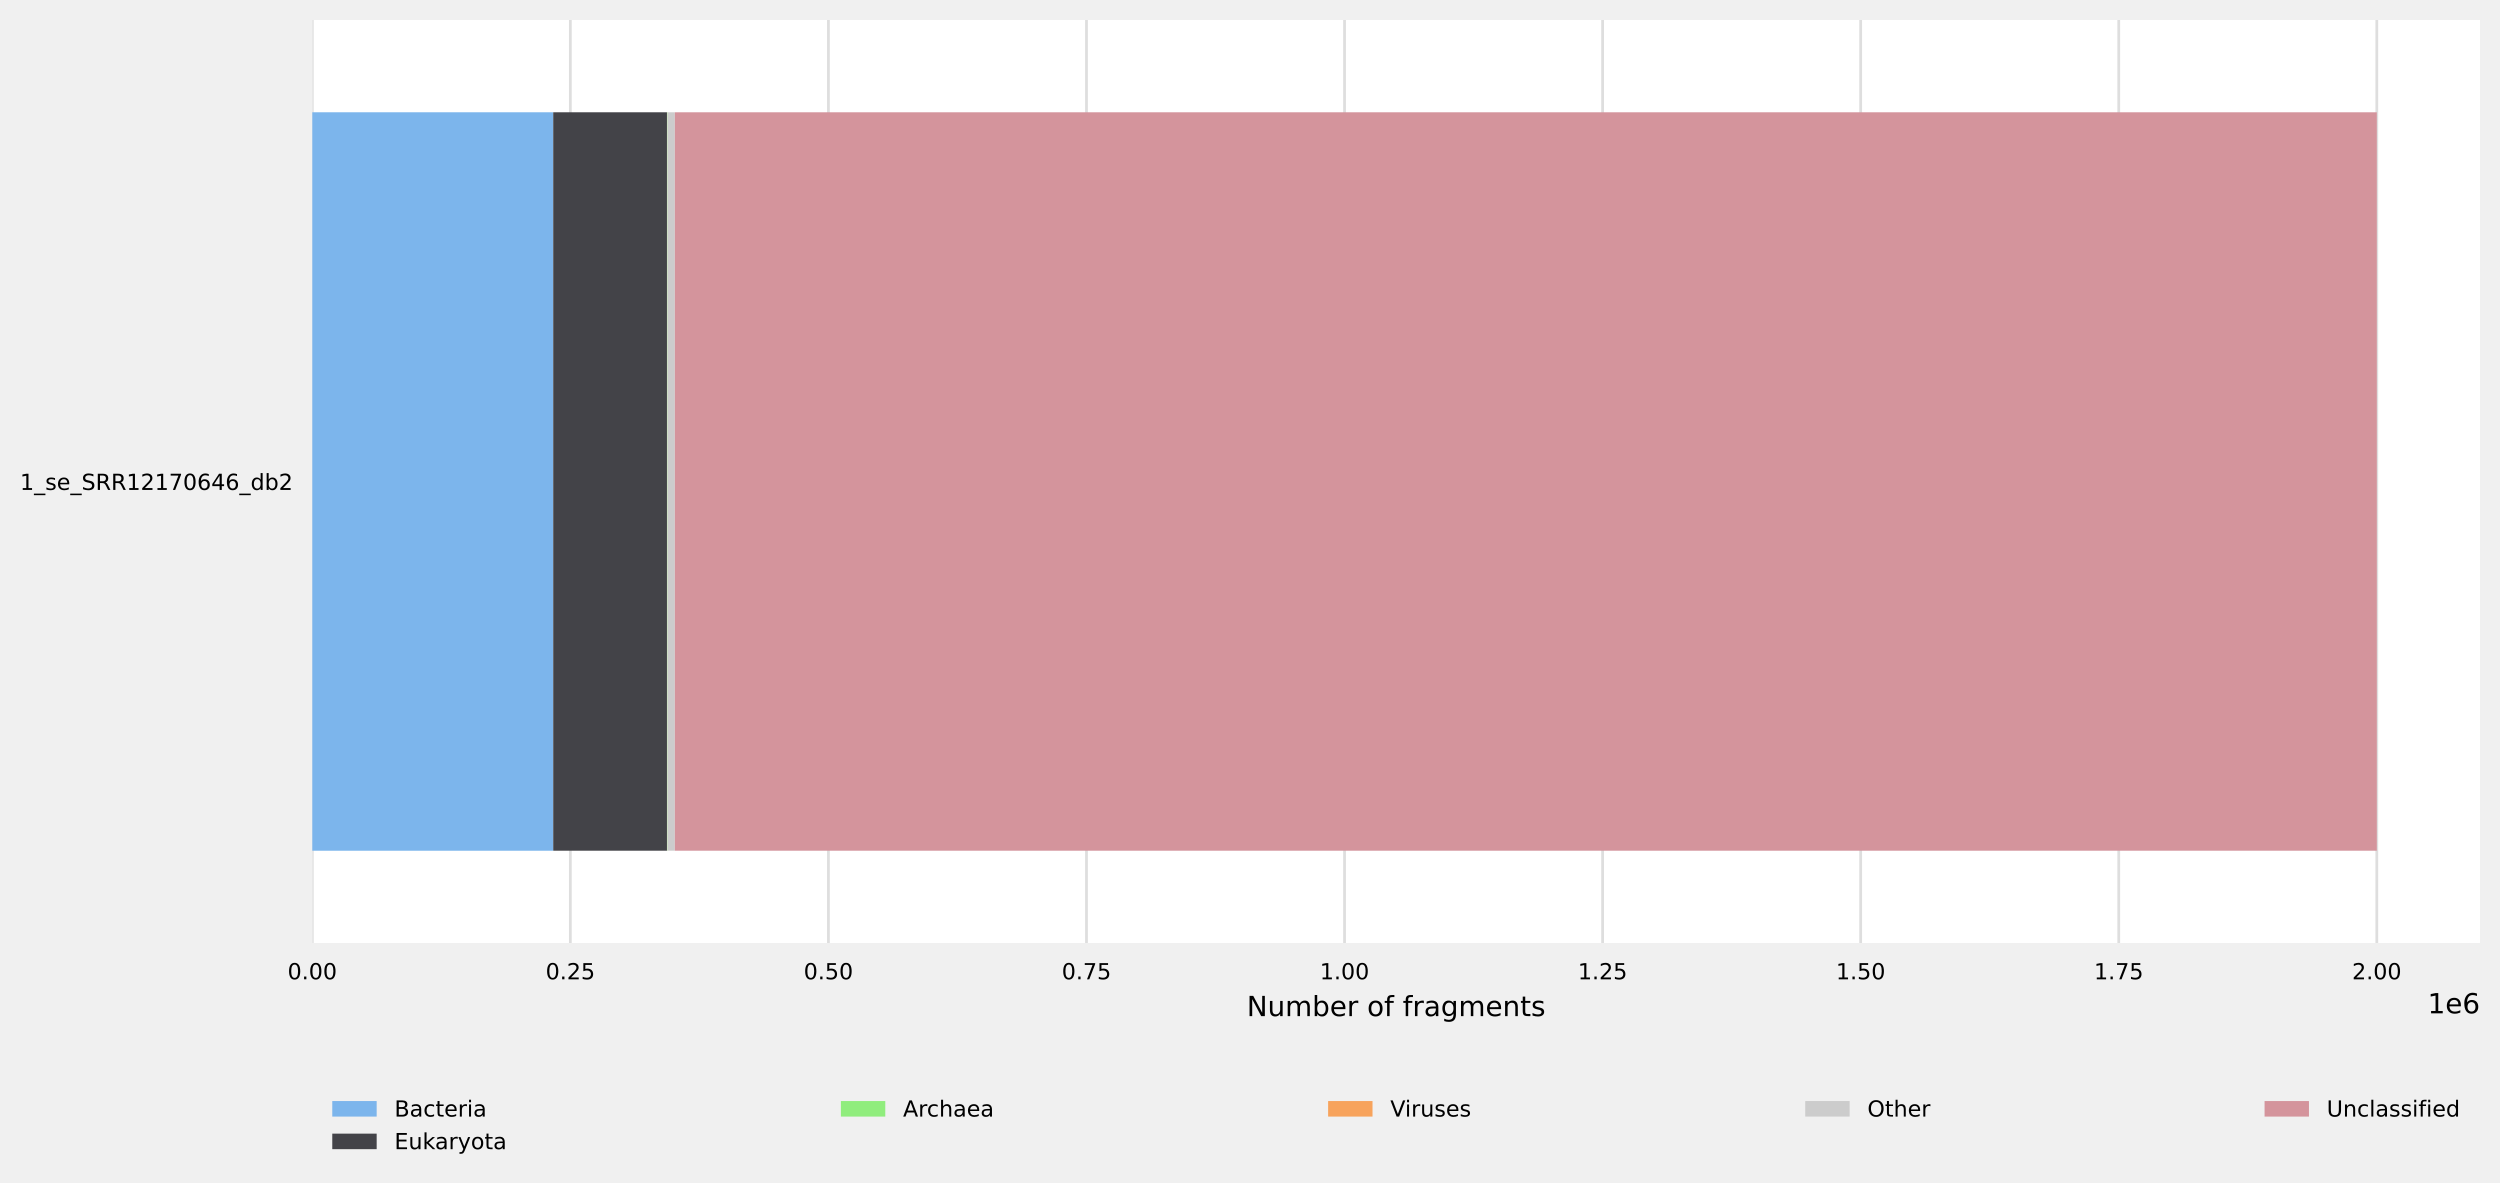
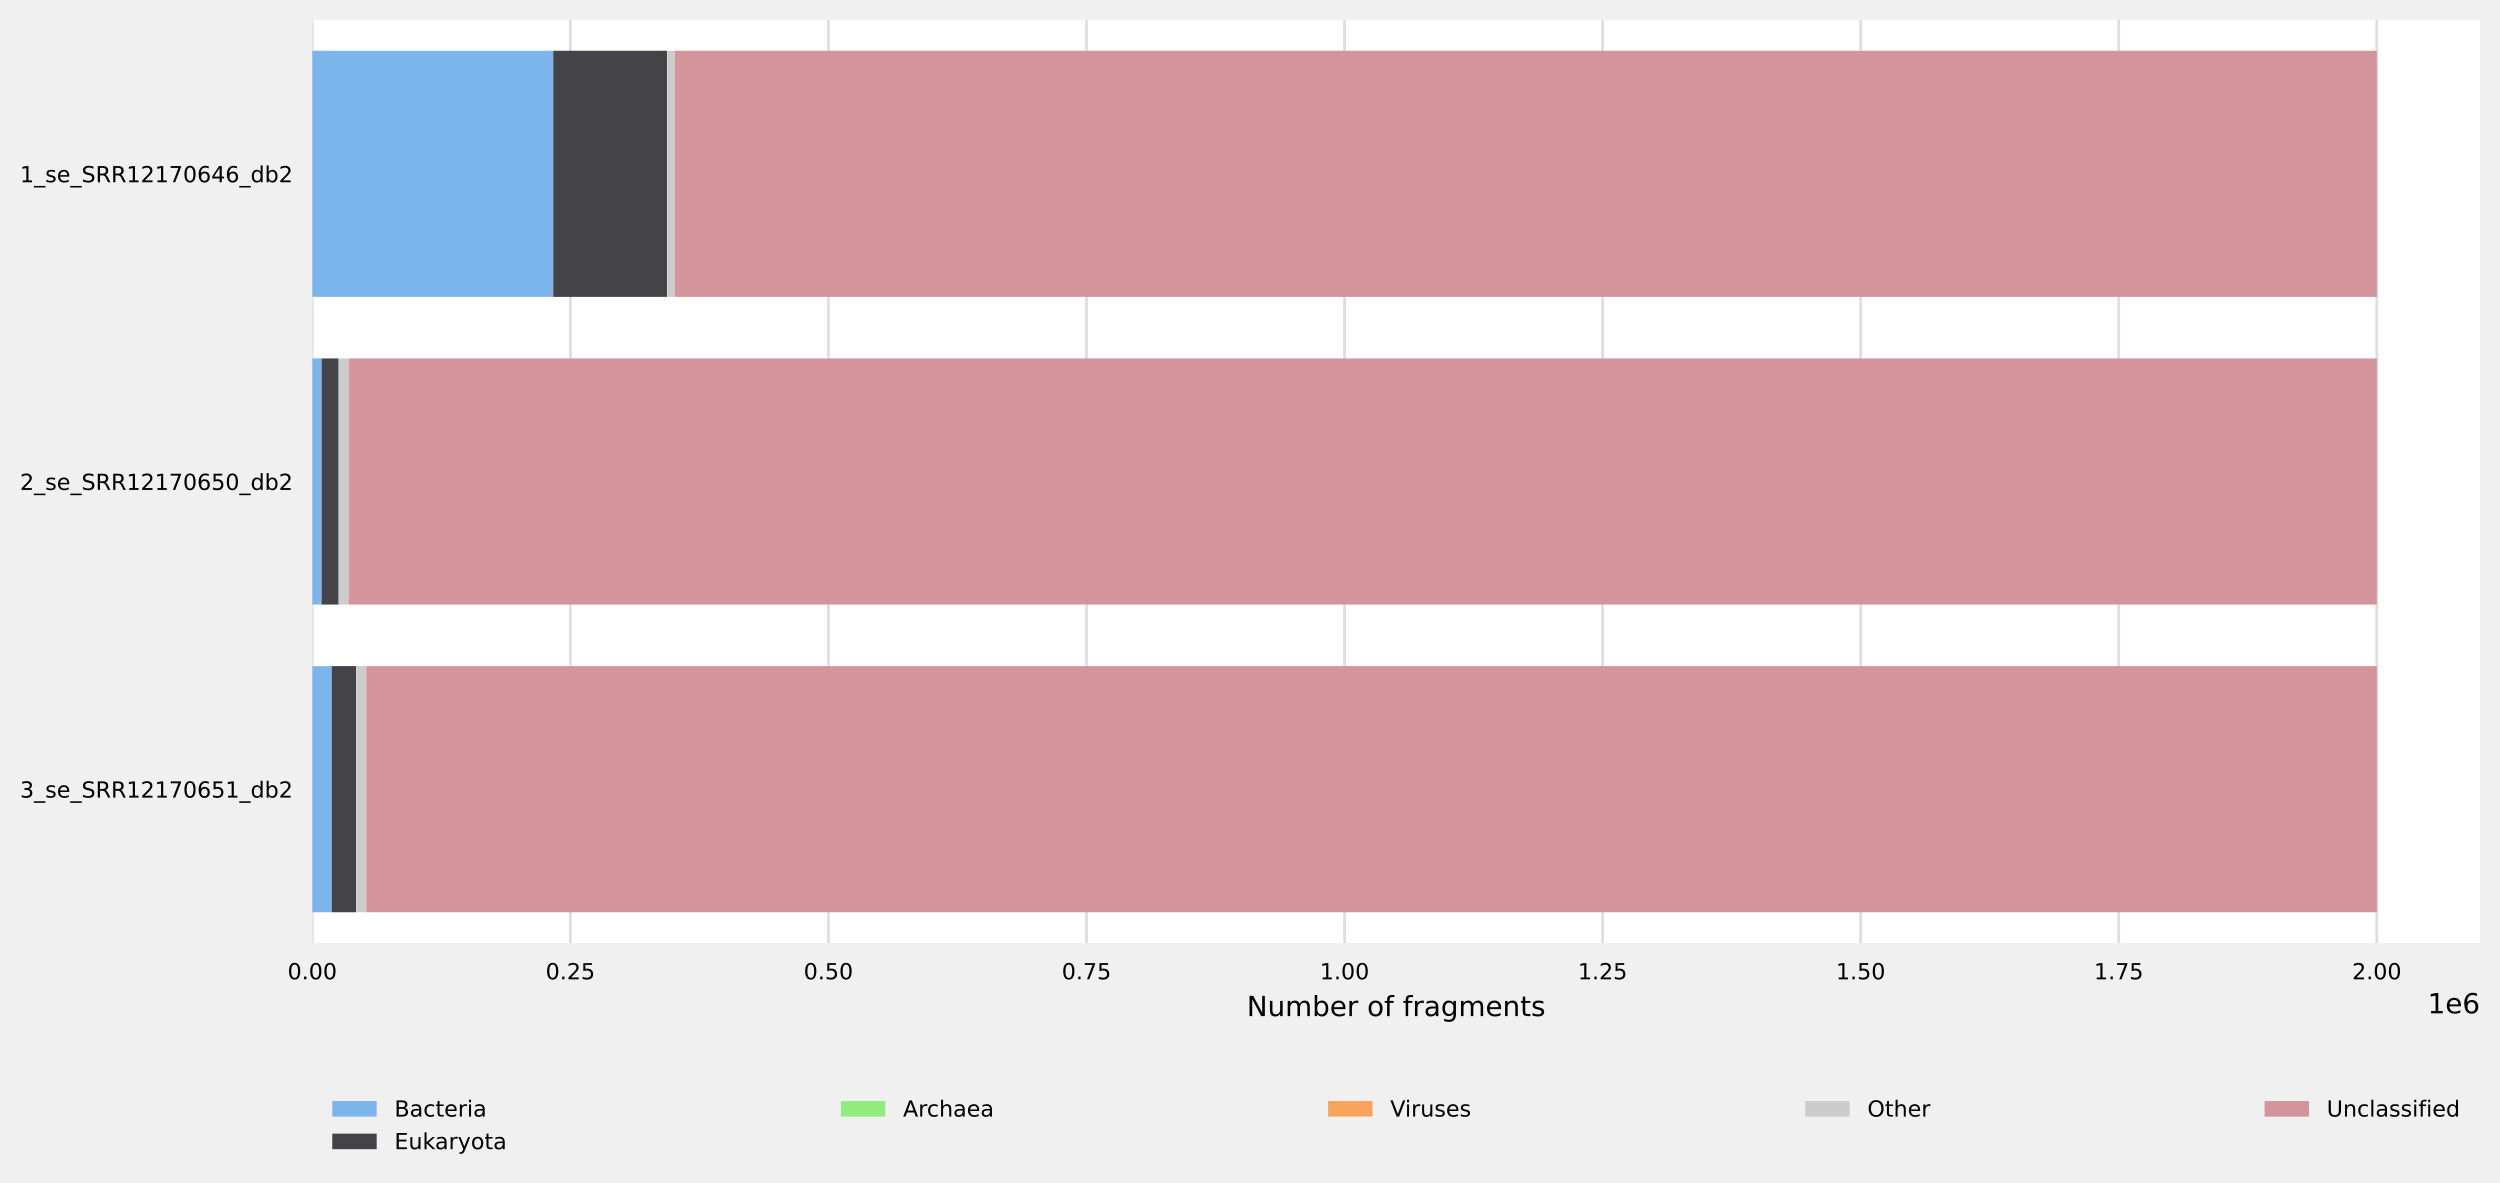
<svg xmlns="http://www.w3.org/2000/svg" xmlns:xlink="http://www.w3.org/1999/xlink" width="900.944pt" height="426.2pt" viewBox="0 0 900.944 426.2" version="1.1">
  <defs>
    <style type="text/css">*{stroke-linejoin: round; stroke-linecap: butt}</style>
  </defs>
  <g id="figure_1">
    <g id="axes_1">
      <g id="patch_1">
        <path d="M 112.544 339.84  L 893.744 339.84  L 893.744 7.2  L 112.544 7.2  z " style="fill: #ffffff" />
      </g>
      <g id="matplotlib.axis_1">
        <g id="xtick_1">
          <g id="line2d_1">
-             <path d="M 112.544 339.84  L 112.544 7.2  " clip-path="url(#p86407c28b9)" style="fill: none; stroke: #dedede; stroke-linecap: square" />
+             <path d="M 112.544 339.84  L 112.544 7.2  " clip-path="url(#pb35939be22)" style="fill: none; stroke: #dedede; stroke-linecap: square" />
          </g>
          <g id="text_1">
            <g transform="translate(103.6375 352.9187) scale(0.08 -0.08)">
              <defs>
                <path id="DejaVuSans-30" d="M 2034 4250  Q 1547 4250 1301 3770  Q 1056 3291 1056 2328  Q 1056 1369 1301 889  Q 1547 409 2034 409  Q 2525 409 2770 889  Q 3016 1369 3016 2328  Q 3016 3291 2770 3770  Q 2525 4250 2034 4250  z M 2034 4750  Q 2819 4750 3233 4129  Q 3647 3509 3647 2328  Q 3647 1150 3233 529  Q 2819 -91 2034 -91  Q 1250 -91 836 529  Q 422 1150 422 2328  Q 422 3509 836 4129  Q 1250 4750 2034 4750  z " transform="scale(0.015625)" />
                <path id="DejaVuSans-2e" d="M 684 794  L 1344 794  L 1344 0  L 684 0  L 684 794  z " transform="scale(0.015625)" />
              </defs>
              <use xlink:href="#DejaVuSans-30" />
              <use xlink:href="#DejaVuSans-2e" x="63.623" />
              <use xlink:href="#DejaVuSans-30" x="95.41" />
              <use xlink:href="#DejaVuSans-30" x="159.033" />
            </g>
          </g>
        </g>
        <g id="xtick_2">
          <g id="line2d_2">
-             <path d="M 205.544 339.84  L 205.544 7.2  " clip-path="url(#p86407c28b9)" style="fill: none; stroke: #dedede; stroke-linecap: square" />
+             <path d="M 205.544 339.84  L 205.544 7.2  " clip-path="url(#pb35939be22)" style="fill: none; stroke: #dedede; stroke-linecap: square" />
          </g>
          <g id="text_2">
            <g transform="translate(196.6375 352.9187) scale(0.08 -0.08)">
              <defs>
                <path id="DejaVuSans-32" d="M 1228 531  L 3431 531  L 3431 0  L 469 0  L 469 531  Q 828 903 1448 1529  Q 2069 2156 2228 2338  Q 2531 2678 2651 2914  Q 2772 3150 2772 3378  Q 2772 3750 2511 3984  Q 2250 4219 1831 4219  Q 1534 4219 1204 4116  Q 875 4013 500 3803  L 500 4441  Q 881 4594 1212 4672  Q 1544 4750 1819 4750  Q 2544 4750 2975 4387  Q 3406 4025 3406 3419  Q 3406 3131 3298 2873  Q 3191 2616 2906 2266  Q 2828 2175 2409 1742  Q 1991 1309 1228 531  z " transform="scale(0.015625)" />
                <path id="DejaVuSans-35" d="M 691 4666  L 3169 4666  L 3169 4134  L 1269 4134  L 1269 2991  Q 1406 3038 1543 3061  Q 1681 3084 1819 3084  Q 2600 3084 3056 2656  Q 3513 2228 3513 1497  Q 3513 744 3044 326  Q 2575 -91 1722 -91  Q 1428 -91 1123 -41  Q 819 9 494 109  L 494 744  Q 775 591 1075 516  Q 1375 441 1709 441  Q 2250 441 2565 725  Q 2881 1009 2881 1497  Q 2881 1984 2565 2268  Q 2250 2553 1709 2553  Q 1456 2553 1204 2497  Q 953 2441 691 2322  L 691 4666  z " transform="scale(0.015625)" />
              </defs>
              <use xlink:href="#DejaVuSans-30" />
              <use xlink:href="#DejaVuSans-2e" x="63.623" />
              <use xlink:href="#DejaVuSans-32" x="95.41" />
              <use xlink:href="#DejaVuSans-35" x="159.033" />
            </g>
          </g>
        </g>
        <g id="xtick_3">
          <g id="line2d_3">
-             <path d="M 298.544 339.84  L 298.544 7.2  " clip-path="url(#p86407c28b9)" style="fill: none; stroke: #dedede; stroke-linecap: square" />
+             <path d="M 298.544 339.84  L 298.544 7.2  " clip-path="url(#pb35939be22)" style="fill: none; stroke: #dedede; stroke-linecap: square" />
          </g>
          <g id="text_3">
            <g transform="translate(289.6375 352.9187) scale(0.08 -0.08)">
              <use xlink:href="#DejaVuSans-30" />
              <use xlink:href="#DejaVuSans-2e" x="63.623" />
              <use xlink:href="#DejaVuSans-35" x="95.41" />
              <use xlink:href="#DejaVuSans-30" x="159.033" />
            </g>
          </g>
        </g>
        <g id="xtick_4">
          <g id="line2d_4">
-             <path d="M 391.544 339.84  L 391.544 7.2  " clip-path="url(#p86407c28b9)" style="fill: none; stroke: #dedede; stroke-linecap: square" />
+             <path d="M 391.544 339.84  L 391.544 7.2  " clip-path="url(#pb35939be22)" style="fill: none; stroke: #dedede; stroke-linecap: square" />
          </g>
          <g id="text_4">
            <g transform="translate(382.6375 352.9187) scale(0.08 -0.08)">
              <defs>
                <path id="DejaVuSans-37" d="M 525 4666  L 3525 4666  L 3525 4397  L 1831 0  L 1172 0  L 2766 4134  L 525 4134  L 525 4666  z " transform="scale(0.015625)" />
              </defs>
              <use xlink:href="#DejaVuSans-30" />
              <use xlink:href="#DejaVuSans-2e" x="63.623" />
              <use xlink:href="#DejaVuSans-37" x="95.41" />
              <use xlink:href="#DejaVuSans-35" x="159.033" />
            </g>
          </g>
        </g>
        <g id="xtick_5">
          <g id="line2d_5">
-             <path d="M 484.544 339.84  L 484.544 7.2  " clip-path="url(#p86407c28b9)" style="fill: none; stroke: #dedede; stroke-linecap: square" />
+             <path d="M 484.544 339.84  L 484.544 7.2  " clip-path="url(#pb35939be22)" style="fill: none; stroke: #dedede; stroke-linecap: square" />
          </g>
          <g id="text_5">
            <g transform="translate(475.6375 352.9187) scale(0.08 -0.08)">
              <defs>
                <path id="DejaVuSans-31" d="M 794 531  L 1825 531  L 1825 4091  L 703 3866  L 703 4441  L 1819 4666  L 2450 4666  L 2450 531  L 3481 531  L 3481 0  L 794 0  L 794 531  z " transform="scale(0.015625)" />
              </defs>
              <use xlink:href="#DejaVuSans-31" />
              <use xlink:href="#DejaVuSans-2e" x="63.623" />
              <use xlink:href="#DejaVuSans-30" x="95.41" />
              <use xlink:href="#DejaVuSans-30" x="159.033" />
            </g>
          </g>
        </g>
        <g id="xtick_6">
          <g id="line2d_6">
-             <path d="M 577.544 339.84  L 577.544 7.2  " clip-path="url(#p86407c28b9)" style="fill: none; stroke: #dedede; stroke-linecap: square" />
+             <path d="M 577.544 339.84  L 577.544 7.2  " clip-path="url(#pb35939be22)" style="fill: none; stroke: #dedede; stroke-linecap: square" />
          </g>
          <g id="text_6">
            <g transform="translate(568.6375 352.9187) scale(0.08 -0.08)">
              <use xlink:href="#DejaVuSans-31" />
              <use xlink:href="#DejaVuSans-2e" x="63.623" />
              <use xlink:href="#DejaVuSans-32" x="95.41" />
              <use xlink:href="#DejaVuSans-35" x="159.033" />
            </g>
          </g>
        </g>
        <g id="xtick_7">
          <g id="line2d_7">
-             <path d="M 670.544 339.84  L 670.544 7.2  " clip-path="url(#p86407c28b9)" style="fill: none; stroke: #dedede; stroke-linecap: square" />
+             <path d="M 670.544 339.84  L 670.544 7.2  " clip-path="url(#pb35939be22)" style="fill: none; stroke: #dedede; stroke-linecap: square" />
          </g>
          <g id="text_7">
            <g transform="translate(661.6375 352.9187) scale(0.08 -0.08)">
              <use xlink:href="#DejaVuSans-31" />
              <use xlink:href="#DejaVuSans-2e" x="63.623" />
              <use xlink:href="#DejaVuSans-35" x="95.41" />
              <use xlink:href="#DejaVuSans-30" x="159.033" />
            </g>
          </g>
        </g>
        <g id="xtick_8">
          <g id="line2d_8">
-             <path d="M 763.544 339.84  L 763.544 7.2  " clip-path="url(#p86407c28b9)" style="fill: none; stroke: #dedede; stroke-linecap: square" />
+             <path d="M 763.544 339.84  L 763.544 7.2  " clip-path="url(#pb35939be22)" style="fill: none; stroke: #dedede; stroke-linecap: square" />
          </g>
          <g id="text_8">
            <g transform="translate(754.6375 352.9187) scale(0.08 -0.08)">
              <use xlink:href="#DejaVuSans-31" />
              <use xlink:href="#DejaVuSans-2e" x="63.623" />
              <use xlink:href="#DejaVuSans-37" x="95.41" />
              <use xlink:href="#DejaVuSans-35" x="159.033" />
            </g>
          </g>
        </g>
        <g id="xtick_9">
          <g id="line2d_9">
-             <path d="M 856.544 339.84  L 856.544 7.2  " clip-path="url(#p86407c28b9)" style="fill: none; stroke: #dedede; stroke-linecap: square" />
+             <path d="M 856.544 339.84  L 856.544 7.2  " clip-path="url(#pb35939be22)" style="fill: none; stroke: #dedede; stroke-linecap: square" />
          </g>
          <g id="text_9">
            <g transform="translate(847.6375 352.9187) scale(0.08 -0.08)">
              <use xlink:href="#DejaVuSans-32" />
              <use xlink:href="#DejaVuSans-2e" x="63.623" />
              <use xlink:href="#DejaVuSans-30" x="95.41" />
              <use xlink:href="#DejaVuSans-30" x="159.033" />
            </g>
          </g>
        </g>
        <g id="text_10">
          <g transform="translate(449.3258 366.1809) scale(0.1 -0.1)">
            <defs>
              <path id="DejaVuSans-4e" d="M 628 4666  L 1478 4666  L 3547 763  L 3547 4666  L 4159 4666  L 4159 0  L 3309 0  L 1241 3903  L 1241 0  L 628 0  L 628 4666  z " transform="scale(0.015625)" />
              <path id="DejaVuSans-75" d="M 544 1381  L 544 3500  L 1119 3500  L 1119 1403  Q 1119 906 1312 657  Q 1506 409 1894 409  Q 2359 409 2629 706  Q 2900 1003 2900 1516  L 2900 3500  L 3475 3500  L 3475 0  L 2900 0  L 2900 538  Q 2691 219 2414 64  Q 2138 -91 1772 -91  Q 1169 -91 856 284  Q 544 659 544 1381  z M 1991 3584  L 1991 3584  z " transform="scale(0.015625)" />
              <path id="DejaVuSans-6d" d="M 3328 2828  Q 3544 3216 3844 3400  Q 4144 3584 4550 3584  Q 5097 3584 5394 3201  Q 5691 2819 5691 2113  L 5691 0  L 5113 0  L 5113 2094  Q 5113 2597 4934 2840  Q 4756 3084 4391 3084  Q 3944 3084 3684 2787  Q 3425 2491 3425 1978  L 3425 0  L 2847 0  L 2847 2094  Q 2847 2600 2669 2842  Q 2491 3084 2119 3084  Q 1678 3084 1418 2786  Q 1159 2488 1159 1978  L 1159 0  L 581 0  L 581 3500  L 1159 3500  L 1159 2956  Q 1356 3278 1631 3431  Q 1906 3584 2284 3584  Q 2666 3584 2933 3390  Q 3200 3197 3328 2828  z " transform="scale(0.015625)" />
              <path id="DejaVuSans-62" d="M 3116 1747  Q 3116 2381 2855 2742  Q 2594 3103 2138 3103  Q 1681 3103 1420 2742  Q 1159 2381 1159 1747  Q 1159 1113 1420 752  Q 1681 391 2138 391  Q 2594 391 2855 752  Q 3116 1113 3116 1747  z M 1159 2969  Q 1341 3281 1617 3432  Q 1894 3584 2278 3584  Q 2916 3584 3314 3078  Q 3713 2572 3713 1747  Q 3713 922 3314 415  Q 2916 -91 2278 -91  Q 1894 -91 1617 61  Q 1341 213 1159 525  L 1159 0  L 581 0  L 581 4863  L 1159 4863  L 1159 2969  z " transform="scale(0.015625)" />
              <path id="DejaVuSans-65" d="M 3597 1894  L 3597 1613  L 953 1613  Q 991 1019 1311 708  Q 1631 397 2203 397  Q 2534 397 2845 478  Q 3156 559 3463 722  L 3463 178  Q 3153 47 2828 -22  Q 2503 -91 2169 -91  Q 1331 -91 842 396  Q 353 884 353 1716  Q 353 2575 817 3079  Q 1281 3584 2069 3584  Q 2775 3584 3186 3129  Q 3597 2675 3597 1894  z M 3022 2063  Q 3016 2534 2758 2815  Q 2500 3097 2075 3097  Q 1594 3097 1305 2825  Q 1016 2553 972 2059  L 3022 2063  z " transform="scale(0.015625)" />
              <path id="DejaVuSans-72" d="M 2631 2963  Q 2534 3019 2420 3045  Q 2306 3072 2169 3072  Q 1681 3072 1420 2755  Q 1159 2438 1159 1844  L 1159 0  L 581 0  L 581 3500  L 1159 3500  L 1159 2956  Q 1341 3275 1631 3429  Q 1922 3584 2338 3584  Q 2397 3584 2469 3576  Q 2541 3569 2628 3553  L 2631 2963  z " transform="scale(0.015625)" />
              <path id="DejaVuSans-20" transform="scale(0.015625)" />
              <path id="DejaVuSans-6f" d="M 1959 3097  Q 1497 3097 1228 2736  Q 959 2375 959 1747  Q 959 1119 1226 758  Q 1494 397 1959 397  Q 2419 397 2687 759  Q 2956 1122 2956 1747  Q 2956 2369 2687 2733  Q 2419 3097 1959 3097  z M 1959 3584  Q 2709 3584 3137 3096  Q 3566 2609 3566 1747  Q 3566 888 3137 398  Q 2709 -91 1959 -91  Q 1206 -91 779 398  Q 353 888 353 1747  Q 353 2609 779 3096  Q 1206 3584 1959 3584  z " transform="scale(0.015625)" />
              <path id="DejaVuSans-66" d="M 2375 4863  L 2375 4384  L 1825 4384  Q 1516 4384 1395 4259  Q 1275 4134 1275 3809  L 1275 3500  L 2222 3500  L 2222 3053  L 1275 3053  L 1275 0  L 697 0  L 697 3053  L 147 3053  L 147 3500  L 697 3500  L 697 3744  Q 697 4328 969 4595  Q 1241 4863 1831 4863  L 2375 4863  z " transform="scale(0.015625)" />
              <path id="DejaVuSans-61" d="M 2194 1759  Q 1497 1759 1228 1600  Q 959 1441 959 1056  Q 959 750 1161 570  Q 1363 391 1709 391  Q 2188 391 2477 730  Q 2766 1069 2766 1631  L 2766 1759  L 2194 1759  z M 3341 1997  L 3341 0  L 2766 0  L 2766 531  Q 2569 213 2275 61  Q 1981 -91 1556 -91  Q 1019 -91 701 211  Q 384 513 384 1019  Q 384 1609 779 1909  Q 1175 2209 1959 2209  L 2766 2209  L 2766 2266  Q 2766 2663 2505 2880  Q 2244 3097 1772 3097  Q 1472 3097 1187 3025  Q 903 2953 641 2809  L 641 3341  Q 956 3463 1253 3523  Q 1550 3584 1831 3584  Q 2591 3584 2966 3190  Q 3341 2797 3341 1997  z " transform="scale(0.015625)" />
              <path id="DejaVuSans-67" d="M 2906 1791  Q 2906 2416 2648 2759  Q 2391 3103 1925 3103  Q 1463 3103 1205 2759  Q 947 2416 947 1791  Q 947 1169 1205 825  Q 1463 481 1925 481  Q 2391 481 2648 825  Q 2906 1169 2906 1791  z M 3481 434  Q 3481 -459 3084 -895  Q 2688 -1331 1869 -1331  Q 1566 -1331 1297 -1286  Q 1028 -1241 775 -1147  L 775 -588  Q 1028 -725 1275 -790  Q 1522 -856 1778 -856  Q 2344 -856 2625 -561  Q 2906 -266 2906 331  L 2906 616  Q 2728 306 2450 153  Q 2172 0 1784 0  Q 1141 0 747 490  Q 353 981 353 1791  Q 353 2603 747 3093  Q 1141 3584 1784 3584  Q 2172 3584 2450 3431  Q 2728 3278 2906 2969  L 2906 3500  L 3481 3500  L 3481 434  z " transform="scale(0.015625)" />
              <path id="DejaVuSans-6e" d="M 3513 2113  L 3513 0  L 2938 0  L 2938 2094  Q 2938 2591 2744 2837  Q 2550 3084 2163 3084  Q 1697 3084 1428 2787  Q 1159 2491 1159 1978  L 1159 0  L 581 0  L 581 3500  L 1159 3500  L 1159 2956  Q 1366 3272 1645 3428  Q 1925 3584 2291 3584  Q 2894 3584 3203 3211  Q 3513 2838 3513 2113  z " transform="scale(0.015625)" />
              <path id="DejaVuSans-74" d="M 1172 4494  L 1172 3500  L 2356 3500  L 2356 3053  L 1172 3053  L 1172 1153  Q 1172 725 1289 603  Q 1406 481 1766 481  L 2356 481  L 2356 0  L 1766 0  Q 1100 0 847 248  Q 594 497 594 1153  L 594 3053  L 172 3053  L 172 3500  L 594 3500  L 594 4494  L 1172 4494  z " transform="scale(0.015625)" />
              <path id="DejaVuSans-73" d="M 2834 3397  L 2834 2853  Q 2591 2978 2328 3040  Q 2066 3103 1784 3103  Q 1356 3103 1142 2972  Q 928 2841 928 2578  Q 928 2378 1081 2264  Q 1234 2150 1697 2047  L 1894 2003  Q 2506 1872 2764 1633  Q 3022 1394 3022 966  Q 3022 478 2636 193  Q 2250 -91 1575 -91  Q 1294 -91 989 -36  Q 684 19 347 128  L 347 722  Q 666 556 975 473  Q 1284 391 1588 391  Q 1994 391 2212 530  Q 2431 669 2431 922  Q 2431 1156 2273 1281  Q 2116 1406 1581 1522  L 1381 1569  Q 847 1681 609 1914  Q 372 2147 372 2553  Q 372 3047 722 3315  Q 1072 3584 1716 3584  Q 2034 3584 2315 3537  Q 2597 3491 2834 3397  z " transform="scale(0.015625)" />
            </defs>
            <use xlink:href="#DejaVuSans-4e" />
            <use xlink:href="#DejaVuSans-75" x="74.805" />
            <use xlink:href="#DejaVuSans-6d" x="138.184" />
            <use xlink:href="#DejaVuSans-62" x="235.596" />
            <use xlink:href="#DejaVuSans-65" x="299.072" />
            <use xlink:href="#DejaVuSans-72" x="360.596" />
            <use xlink:href="#DejaVuSans-20" x="401.709" />
            <use xlink:href="#DejaVuSans-6f" x="433.496" />
            <use xlink:href="#DejaVuSans-66" x="494.678" />
            <use xlink:href="#DejaVuSans-20" x="529.883" />
            <use xlink:href="#DejaVuSans-66" x="561.67" />
            <use xlink:href="#DejaVuSans-72" x="596.875" />
            <use xlink:href="#DejaVuSans-61" x="637.988" />
            <use xlink:href="#DejaVuSans-67" x="699.268" />
            <use xlink:href="#DejaVuSans-6d" x="762.744" />
            <use xlink:href="#DejaVuSans-65" x="860.156" />
            <use xlink:href="#DejaVuSans-6e" x="921.68" />
            <use xlink:href="#DejaVuSans-74" x="985.059" />
            <use xlink:href="#DejaVuSans-73" x="1024.268" />
          </g>
        </g>
        <g id="text_11">
          <g transform="translate(874.8656 365.1809) scale(0.1 -0.1)">
            <defs>
              <path id="DejaVuSans-36" d="M 2113 2584  Q 1688 2584 1439 2293  Q 1191 2003 1191 1497  Q 1191 994 1439 701  Q 1688 409 2113 409  Q 2538 409 2786 701  Q 3034 994 3034 1497  Q 3034 2003 2786 2293  Q 2538 2584 2113 2584  z M 3366 4563  L 3366 3988  Q 3128 4100 2886 4159  Q 2644 4219 2406 4219  Q 1781 4219 1451 3797  Q 1122 3375 1075 2522  Q 1259 2794 1537 2939  Q 1816 3084 2150 3084  Q 2853 3084 3261 2657  Q 3669 2231 3669 1497  Q 3669 778 3244 343  Q 2819 -91 2113 -91  Q 1303 -91 875 529  Q 447 1150 447 2328  Q 447 3434 972 4092  Q 1497 4750 2381 4750  Q 2619 4750 2861 4703  Q 3103 4656 3366 4563  z " transform="scale(0.015625)" />
            </defs>
            <use xlink:href="#DejaVuSans-31" />
            <use xlink:href="#DejaVuSans-65" x="63.623" />
            <use xlink:href="#DejaVuSans-36" x="125.146" />
          </g>
        </g>
      </g>
      <g id="matplotlib.axis_2">
        <g id="ytick_1">
          <g id="text_12">
-             <g transform="translate(7.2 176.5594) scale(0.08 -0.08)">
+             <g transform="translate(7.2 65.67937) scale(0.08 -0.08)">
              <defs>
                <path id="DejaVuSans-5f" d="M 3263 -1063  L 3263 -1509  L -63 -1509  L -63 -1063  L 3263 -1063  z " transform="scale(0.015625)" />
                <path id="DejaVuSans-53" d="M 3425 4513  L 3425 3897  Q 3066 4069 2747 4153  Q 2428 4238 2131 4238  Q 1616 4238 1336 4038  Q 1056 3838 1056 3469  Q 1056 3159 1242 3001  Q 1428 2844 1947 2747  L 2328 2669  Q 3034 2534 3370 2195  Q 3706 1856 3706 1288  Q 3706 609 3251 259  Q 2797 -91 1919 -91  Q 1588 -91 1214 -16  Q 841 59 441 206  L 441 856  Q 825 641 1194 531  Q 1563 422 1919 422  Q 2459 422 2753 634  Q 3047 847 3047 1241  Q 3047 1584 2836 1778  Q 2625 1972 2144 2069  L 1759 2144  Q 1053 2284 737 2584  Q 422 2884 422 3419  Q 422 4038 858 4394  Q 1294 4750 2059 4750  Q 2388 4750 2728 4690  Q 3069 4631 3425 4513  z " transform="scale(0.015625)" />
                <path id="DejaVuSans-52" d="M 2841 2188  Q 3044 2119 3236 1894  Q 3428 1669 3622 1275  L 4263 0  L 3584 0  L 2988 1197  Q 2756 1666 2539 1819  Q 2322 1972 1947 1972  L 1259 1972  L 1259 0  L 628 0  L 628 4666  L 2053 4666  Q 2853 4666 3247 4331  Q 3641 3997 3641 3322  Q 3641 2881 3436 2590  Q 3231 2300 2841 2188  z M 1259 4147  L 1259 2491  L 2053 2491  Q 2509 2491 2742 2702  Q 2975 2913 2975 3322  Q 2975 3731 2742 3939  Q 2509 4147 2053 4147  L 1259 4147  z " transform="scale(0.015625)" />
                <path id="DejaVuSans-34" d="M 2419 4116  L 825 1625  L 2419 1625  L 2419 4116  z M 2253 4666  L 3047 4666  L 3047 1625  L 3713 1625  L 3713 1100  L 3047 1100  L 3047 0  L 2419 0  L 2419 1100  L 313 1100  L 313 1709  L 2253 4666  z " transform="scale(0.015625)" />
                <path id="DejaVuSans-64" d="M 2906 2969  L 2906 4863  L 3481 4863  L 3481 0  L 2906 0  L 2906 525  Q 2725 213 2448 61  Q 2172 -91 1784 -91  Q 1150 -91 751 415  Q 353 922 353 1747  Q 353 2572 751 3078  Q 1150 3584 1784 3584  Q 2172 3584 2448 3432  Q 2725 3281 2906 2969  z M 947 1747  Q 947 1113 1208 752  Q 1469 391 1925 391  Q 2381 391 2643 752  Q 2906 1113 2906 1747  Q 2906 2381 2643 2742  Q 2381 3103 1925 3103  Q 1469 3103 1208 2742  Q 947 2381 947 1747  z " transform="scale(0.015625)" />
              </defs>
              <use xlink:href="#DejaVuSans-31" />
              <use xlink:href="#DejaVuSans-5f" x="63.623" />
              <use xlink:href="#DejaVuSans-73" x="113.623" />
              <use xlink:href="#DejaVuSans-65" x="165.723" />
              <use xlink:href="#DejaVuSans-5f" x="227.246" />
              <use xlink:href="#DejaVuSans-53" x="277.246" />
              <use xlink:href="#DejaVuSans-52" x="340.723" />
              <use xlink:href="#DejaVuSans-52" x="410.205" />
              <use xlink:href="#DejaVuSans-31" x="479.688" />
              <use xlink:href="#DejaVuSans-32" x="543.311" />
              <use xlink:href="#DejaVuSans-31" x="606.934" />
              <use xlink:href="#DejaVuSans-37" x="670.557" />
              <use xlink:href="#DejaVuSans-30" x="734.18" />
              <use xlink:href="#DejaVuSans-36" x="797.803" />
              <use xlink:href="#DejaVuSans-34" x="861.426" />
              <use xlink:href="#DejaVuSans-36" x="925.049" />
              <use xlink:href="#DejaVuSans-5f" x="988.672" />
              <use xlink:href="#DejaVuSans-64" x="1038.672" />
              <use xlink:href="#DejaVuSans-62" x="1102.148" />
              <use xlink:href="#DejaVuSans-32" x="1165.625" />
            </g>
          </g>
        </g>
+         <g id="ytick_2">
+           <g id="text_13">
+             <g transform="translate(7.2 176.5594) scale(0.08 -0.08)">
+               <use xlink:href="#DejaVuSans-32" />
+               <use xlink:href="#DejaVuSans-5f" x="63.623" />
+               <use xlink:href="#DejaVuSans-73" x="113.623" />
+               <use xlink:href="#DejaVuSans-65" x="165.723" />
+               <use xlink:href="#DejaVuSans-5f" x="227.246" />
+               <use xlink:href="#DejaVuSans-53" x="277.246" />
+               <use xlink:href="#DejaVuSans-52" x="340.723" />
+               <use xlink:href="#DejaVuSans-52" x="410.205" />
+               <use xlink:href="#DejaVuSans-31" x="479.688" />
+               <use xlink:href="#DejaVuSans-32" x="543.311" />
+               <use xlink:href="#DejaVuSans-31" x="606.934" />
+               <use xlink:href="#DejaVuSans-37" x="670.557" />
+               <use xlink:href="#DejaVuSans-30" x="734.18" />
+               <use xlink:href="#DejaVuSans-36" x="797.803" />
+               <use xlink:href="#DejaVuSans-35" x="861.426" />
+               <use xlink:href="#DejaVuSans-30" x="925.049" />
+               <use xlink:href="#DejaVuSans-5f" x="988.672" />
+               <use xlink:href="#DejaVuSans-64" x="1038.672" />
+               <use xlink:href="#DejaVuSans-62" x="1102.148" />
+               <use xlink:href="#DejaVuSans-32" x="1165.625" />
+             </g>
+           </g>
+         </g>
+         <g id="ytick_3">
+           <g id="text_14">
+             <g transform="translate(7.2 287.4394) scale(0.08 -0.08)">
+               <defs>
+                 <path id="DejaVuSans-33" d="M 2597 2516  Q 3050 2419 3304 2112  Q 3559 1806 3559 1356  Q 3559 666 3084 287  Q 2609 -91 1734 -91  Q 1441 -91 1130 -33  Q 819 25 488 141  L 488 750  Q 750 597 1062 519  Q 1375 441 1716 441  Q 2309 441 2620 675  Q 2931 909 2931 1356  Q 2931 1769 2642 2001  Q 2353 2234 1838 2234  L 1294 2234  L 1294 2753  L 1863 2753  Q 2328 2753 2575 2939  Q 2822 3125 2822 3475  Q 2822 3834 2567 4026  Q 2313 4219 1838 4219  Q 1578 4219 1281 4162  Q 984 4106 628 3988  L 628 4550  Q 988 4650 1302 4700  Q 1616 4750 1894 4750  Q 2613 4750 3031 4423  Q 3450 4097 3450 3541  Q 3450 3153 3228 2886  Q 3006 2619 2597 2516  z " transform="scale(0.015625)" />
+               </defs>
+               <use xlink:href="#DejaVuSans-33" />
+               <use xlink:href="#DejaVuSans-5f" x="63.623" />
+               <use xlink:href="#DejaVuSans-73" x="113.623" />
+               <use xlink:href="#DejaVuSans-65" x="165.723" />
+               <use xlink:href="#DejaVuSans-5f" x="227.246" />
+               <use xlink:href="#DejaVuSans-53" x="277.246" />
+               <use xlink:href="#DejaVuSans-52" x="340.723" />
+               <use xlink:href="#DejaVuSans-52" x="410.205" />
+               <use xlink:href="#DejaVuSans-31" x="479.688" />
+               <use xlink:href="#DejaVuSans-32" x="543.311" />
+               <use xlink:href="#DejaVuSans-31" x="606.934" />
+               <use xlink:href="#DejaVuSans-37" x="670.557" />
+               <use xlink:href="#DejaVuSans-30" x="734.18" />
+               <use xlink:href="#DejaVuSans-36" x="797.803" />
+               <use xlink:href="#DejaVuSans-35" x="861.426" />
+               <use xlink:href="#DejaVuSans-31" x="925.049" />
+               <use xlink:href="#DejaVuSans-5f" x="988.672" />
+               <use xlink:href="#DejaVuSans-64" x="1038.672" />
+               <use xlink:href="#DejaVuSans-62" x="1102.148" />
+               <use xlink:href="#DejaVuSans-32" x="1165.625" />
+             </g>
+           </g>
+         </g>
      </g>
      <g id="patch_2">
-         <path d="M 112.544 40.464  L 199.37 40.464  L 199.37 306.576  L 112.544 306.576  z " clip-path="url(#p86407c28b9)" style="fill: #7cb5ec" />
+         <path d="M 112.544 18.288  L 199.37 18.288  L 199.37 106.992  L 112.544 106.992  z " clip-path="url(#pb35939be22)" style="fill: #7cb5ec" />
      </g>
      <g id="patch_3">
-         <path d="M 199.37 40.464  L 240.362 40.464  L 240.362 306.576  L 199.37 306.576  z " clip-path="url(#p86407c28b9)" style="fill: #434348" />
+         <path d="M 112.544 129.168  L 115.879 129.168  L 115.879 217.872  L 112.544 217.872  z " clip-path="url(#pb35939be22)" style="fill: #7cb5ec" />
      </g>
      <g id="patch_4">
-         <path d="M 240.362 40.464  L 240.53 40.464  L 240.53 306.576  L 240.362 306.576  z " clip-path="url(#p86407c28b9)" style="fill: #90ed7d" />
+         <path d="M 112.544 240.048  L 119.552 240.048  L 119.552 328.752  L 112.544 328.752  z " clip-path="url(#pb35939be22)" style="fill: #7cb5ec" />
      </g>
      <g id="patch_5">
-         <path d="M 240.53 40.464  L 240.56 40.464  L 240.56 306.576  L 240.53 306.576  z " clip-path="url(#p86407c28b9)" style="fill: #f7a35c" />
+         <path d="M 199.37 18.288  L 240.362 18.288  L 240.362 106.992  L 199.37 106.992  z " clip-path="url(#pb35939be22)" style="fill: #434348" />
      </g>
      <g id="patch_6">
-         <path d="M 240.56 40.464  L 243.19 40.464  L 243.19 306.576  L 240.56 306.576  z " clip-path="url(#p86407c28b9)" style="fill: #cccccc" />
+         <path d="M 115.879 129.168  L 122.046 129.168  L 122.046 217.872  L 115.879 217.872  z " clip-path="url(#pb35939be22)" style="fill: #434348" />
      </g>
      <g id="patch_7">
-         <path d="M 243.19 40.464  L 856.544 40.464  L 856.544 306.576  L 243.19 306.576  z " clip-path="url(#p86407c28b9)" style="fill: #d4949c" />
-       </g>
-       <g id="text_13">
+         <path d="M 119.552 240.048  L 128.305 240.048  L 128.305 328.752  L 119.552 328.752  z " clip-path="url(#pb35939be22)" style="fill: #434348" />
+       </g>
+       <g id="patch_8">
+         <path d="M 240.362 18.288  L 240.53 18.288  L 240.53 106.992  L 240.362 106.992  z " clip-path="url(#pb35939be22)" style="fill: #90ed7d" />
+       </g>
+       <g id="patch_9">
+         <path d="M 122.046 129.168  L 122.061 129.168  L 122.061 217.872  L 122.046 217.872  z " clip-path="url(#pb35939be22)" style="fill: #90ed7d" />
+       </g>
+       <g id="patch_10">
+         <path d="M 128.305 240.048  L 128.329 240.048  L 128.329 328.752  L 128.305 328.752  z " clip-path="url(#pb35939be22)" style="fill: #90ed7d" />
+       </g>
+       <g id="patch_11">
+         <path d="M 240.53 18.288  L 240.56 18.288  L 240.56 106.992  L 240.53 106.992  z " clip-path="url(#pb35939be22)" style="fill: #f7a35c" />
+       </g>
+       <g id="patch_12">
+         <path d="M 122.061 129.168  L 122.069 129.168  L 122.069 217.872  L 122.061 217.872  z " clip-path="url(#pb35939be22)" style="fill: #f7a35c" />
+       </g>
+       <g id="patch_13">
+         <path d="M 128.329 240.048  L 128.336 240.048  L 128.336 328.752  L 128.329 328.752  z " clip-path="url(#pb35939be22)" style="fill: #f7a35c" />
+       </g>
+       <g id="patch_14">
+         <path d="M 240.56 18.288  L 243.19 18.288  L 243.19 106.992  L 240.56 106.992  z " clip-path="url(#pb35939be22)" style="fill: #cccccc" />
+       </g>
+       <g id="patch_15">
+         <path d="M 122.069 129.168  L 125.63 129.168  L 125.63 217.872  L 122.069 217.872  z " clip-path="url(#pb35939be22)" style="fill: #cccccc" />
+       </g>
+       <g id="patch_16">
+         <path d="M 128.336 240.048  L 131.991 240.048  L 131.991 328.752  L 128.336 328.752  z " clip-path="url(#pb35939be22)" style="fill: #cccccc" />
+       </g>
+       <g id="patch_17">
+         <path d="M 243.19 18.288  L 856.544 18.288  L 856.544 106.992  L 243.19 106.992  z " clip-path="url(#pb35939be22)" style="fill: #d4949c" />
+       </g>
+       <g id="patch_18">
+         <path d="M 125.63 129.168  L 856.544 129.168  L 856.544 217.872  L 125.63 217.872  z " clip-path="url(#pb35939be22)" style="fill: #d4949c" />
+       </g>
+       <g id="patch_19">
+         <path d="M 131.991 240.048  L 856.544 240.048  L 856.544 328.752  L 131.991 328.752  z " clip-path="url(#pb35939be22)" style="fill: #d4949c" />
+       </g>
+       <g id="text_15">
        <g transform="translate(428.7825 -20.52) scale(0.16 -0.16)">
          <defs>
            <path id="DejaVuSans-4b" d="M 628 4666  L 1259 4666  L 1259 2694  L 3353 4666  L 4166 4666  L 1850 2491  L 4331 0  L 3500 0  L 1259 2247  L 1259 0  L 628 0  L 628 4666  z " transform="scale(0.015625)" />
            <path id="DejaVuSans-6b" d="M 581 4863  L 1159 4863  L 1159 1991  L 2875 3500  L 3609 3500  L 1753 1863  L 3688 0  L 2938 0  L 1159 1709  L 1159 0  L 581 0  L 581 4863  z " transform="scale(0.015625)" />
            <path id="DejaVuSans-3a" d="M 750 794  L 1409 794  L 1409 0  L 750 0  L 750 794  z M 750 3309  L 1409 3309  L 1409 2516  L 750 2516  L 750 3309  z " transform="scale(0.015625)" />
            <path id="DejaVuSans-54" d="M -19 4666  L 3928 4666  L 3928 4134  L 2272 4134  L 2272 0  L 1638 0  L 1638 4134  L -19 4134  L -19 4666  z " transform="scale(0.015625)" />
            <path id="DejaVuSans-70" d="M 1159 525  L 1159 -1331  L 581 -1331  L 581 3500  L 1159 3500  L 1159 2969  Q 1341 3281 1617 3432  Q 1894 3584 2278 3584  Q 2916 3584 3314 3078  Q 3713 2572 3713 1747  Q 3713 922 3314 415  Q 2916 -91 2278 -91  Q 1894 -91 1617 61  Q 1341 213 1159 525  z M 3116 1747  Q 3116 2381 2855 2742  Q 2594 3103 2138 3103  Q 1681 3103 1420 2742  Q 1159 2381 1159 1747  Q 1159 1113 1420 752  Q 1681 391 2138 391  Q 2594 391 2855 752  Q 3116 1113 3116 1747  z " transform="scale(0.015625)" />
            <path id="DejaVuSans-78" d="M 3513 3500  L 2247 1797  L 3578 0  L 2900 0  L 1881 1375  L 863 0  L 184 0  L 1544 1831  L 300 3500  L 978 3500  L 1906 2253  L 2834 3500  L 3513 3500  z " transform="scale(0.015625)" />
          </defs>
          <use xlink:href="#DejaVuSans-4b" />
          <use xlink:href="#DejaVuSans-72" x="65.576" />
          <use xlink:href="#DejaVuSans-61" x="106.689" />
          <use xlink:href="#DejaVuSans-6b" x="167.969" />
          <use xlink:href="#DejaVuSans-65" x="222.254" />
          <use xlink:href="#DejaVuSans-6e" x="283.777" />
          <use xlink:href="#DejaVuSans-20" x="347.156" />
          <use xlink:href="#DejaVuSans-32" x="378.943" />
          <use xlink:href="#DejaVuSans-3a" x="442.566" />
          <use xlink:href="#DejaVuSans-20" x="476.258" />
          <use xlink:href="#DejaVuSans-54" x="508.045" />
          <use xlink:href="#DejaVuSans-6f" x="552.129" />
          <use xlink:href="#DejaVuSans-70" x="613.311" />
          <use xlink:href="#DejaVuSans-20" x="676.787" />
          <use xlink:href="#DejaVuSans-74" x="708.574" />
          <use xlink:href="#DejaVuSans-61" x="747.783" />
          <use xlink:href="#DejaVuSans-78" x="809.062" />
          <use xlink:href="#DejaVuSans-61" x="868.242" />
        </g>
      </g>
      <g id="legend_1">
-         <g id="patch_8">
+         <g id="patch_20">
          <path d="M 119.744 402.394  L 135.744 402.394  L 135.744 396.794  L 119.744 396.794  z " style="fill: #7cb5ec" />
        </g>
-         <g id="text_14">
+         <g id="text_16">
          <g transform="translate(142.1438 402.3938) scale(0.08 -0.08)">
            <defs>
              <path id="DejaVuSans-42" d="M 1259 2228  L 1259 519  L 2272 519  Q 2781 519 3026 730  Q 3272 941 3272 1375  Q 3272 1813 3026 2020  Q 2781 2228 2272 2228  L 1259 2228  z M 1259 4147  L 1259 2741  L 2194 2741  Q 2656 2741 2882 2914  Q 3109 3088 3109 3444  Q 3109 3797 2882 3972  Q 2656 4147 2194 4147  L 1259 4147  z M 628 4666  L 2241 4666  Q 2963 4666 3353 4366  Q 3744 4066 3744 3513  Q 3744 3084 3544 2831  Q 3344 2578 2956 2516  Q 3422 2416 3680 2098  Q 3938 1781 3938 1306  Q 3938 681 3513 340  Q 3088 0 2303 0  L 628 0  L 628 4666  z " transform="scale(0.015625)" />
              <path id="DejaVuSans-63" d="M 3122 3366  L 3122 2828  Q 2878 2963 2633 3030  Q 2388 3097 2138 3097  Q 1578 3097 1268 2742  Q 959 2388 959 1747  Q 959 1106 1268 751  Q 1578 397 2138 397  Q 2388 397 2633 464  Q 2878 531 3122 666  L 3122 134  Q 2881 22 2623 -34  Q 2366 -91 2075 -91  Q 1284 -91 818 406  Q 353 903 353 1747  Q 353 2603 823 3093  Q 1294 3584 2113 3584  Q 2378 3584 2631 3529  Q 2884 3475 3122 3366  z " transform="scale(0.015625)" />
              <path id="DejaVuSans-69" d="M 603 3500  L 1178 3500  L 1178 0  L 603 0  L 603 3500  z M 603 4863  L 1178 4863  L 1178 4134  L 603 4134  L 603 4863  z " transform="scale(0.015625)" />
            </defs>
            <use xlink:href="#DejaVuSans-42" />
            <use xlink:href="#DejaVuSans-61" x="68.604" />
            <use xlink:href="#DejaVuSans-63" x="129.883" />
            <use xlink:href="#DejaVuSans-74" x="184.863" />
            <use xlink:href="#DejaVuSans-65" x="224.072" />
            <use xlink:href="#DejaVuSans-72" x="285.596" />
            <use xlink:href="#DejaVuSans-69" x="326.709" />
            <use xlink:href="#DejaVuSans-61" x="354.492" />
          </g>
        </g>
-         <g id="patch_9">
+         <g id="patch_21">
          <path d="M 119.744 414.136  L 135.744 414.136  L 135.744 408.536  L 119.744 408.536  z " style="fill: #434348" />
        </g>
-         <g id="text_15">
+         <g id="text_17">
          <g transform="translate(142.1438 414.1363) scale(0.08 -0.08)">
            <defs>
              <path id="DejaVuSans-45" d="M 628 4666  L 3578 4666  L 3578 4134  L 1259 4134  L 1259 2753  L 3481 2753  L 3481 2222  L 1259 2222  L 1259 531  L 3634 531  L 3634 0  L 628 0  L 628 4666  z " transform="scale(0.015625)" />
              <path id="DejaVuSans-79" d="M 2059 -325  Q 1816 -950 1584 -1140  Q 1353 -1331 966 -1331  L 506 -1331  L 506 -850  L 844 -850  Q 1081 -850 1212 -737  Q 1344 -625 1503 -206  L 1606 56  L 191 3500  L 800 3500  L 1894 763  L 2988 3500  L 3597 3500  L 2059 -325  z " transform="scale(0.015625)" />
            </defs>
            <use xlink:href="#DejaVuSans-45" />
            <use xlink:href="#DejaVuSans-75" x="63.184" />
            <use xlink:href="#DejaVuSans-6b" x="126.562" />
            <use xlink:href="#DejaVuSans-61" x="182.723" />
            <use xlink:href="#DejaVuSans-72" x="244.002" />
            <use xlink:href="#DejaVuSans-79" x="285.115" />
            <use xlink:href="#DejaVuSans-6f" x="344.295" />
            <use xlink:href="#DejaVuSans-74" x="405.477" />
            <use xlink:href="#DejaVuSans-61" x="444.686" />
          </g>
        </g>
-         <g id="patch_10">
+         <g id="patch_22">
          <path d="M 303.034 402.394  L 319.034 402.394  L 319.034 396.794  L 303.034 396.794  z " style="fill: #90ed7d" />
        </g>
-         <g id="text_16">
+         <g id="text_18">
          <g transform="translate(325.4344 402.3938) scale(0.08 -0.08)">
            <defs>
              <path id="DejaVuSans-41" d="M 2188 4044  L 1331 1722  L 3047 1722  L 2188 4044  z M 1831 4666  L 2547 4666  L 4325 0  L 3669 0  L 3244 1197  L 1141 1197  L 716 0  L 50 0  L 1831 4666  z " transform="scale(0.015625)" />
              <path id="DejaVuSans-68" d="M 3513 2113  L 3513 0  L 2938 0  L 2938 2094  Q 2938 2591 2744 2837  Q 2550 3084 2163 3084  Q 1697 3084 1428 2787  Q 1159 2491 1159 1978  L 1159 0  L 581 0  L 581 4863  L 1159 4863  L 1159 2956  Q 1366 3272 1645 3428  Q 1925 3584 2291 3584  Q 2894 3584 3203 3211  Q 3513 2838 3513 2113  z " transform="scale(0.015625)" />
            </defs>
            <use xlink:href="#DejaVuSans-41" />
            <use xlink:href="#DejaVuSans-72" x="68.408" />
            <use xlink:href="#DejaVuSans-63" x="107.271" />
            <use xlink:href="#DejaVuSans-68" x="162.252" />
            <use xlink:href="#DejaVuSans-61" x="225.631" />
            <use xlink:href="#DejaVuSans-65" x="286.91" />
            <use xlink:href="#DejaVuSans-61" x="348.434" />
          </g>
        </g>
-         <g id="patch_11">
+         <g id="patch_23">
          <path d="M 478.625 402.394  L 494.625 402.394  L 494.625 396.794  L 478.625 396.794  z " style="fill: #f7a35c" />
        </g>
-         <g id="text_17">
+         <g id="text_19">
          <g transform="translate(501.025 402.3938) scale(0.08 -0.08)">
            <defs>
              <path id="DejaVuSans-56" d="M 1831 0  L 50 4666  L 709 4666  L 2188 738  L 3669 4666  L 4325 4666  L 2547 0  L 1831 0  z " transform="scale(0.015625)" />
            </defs>
            <use xlink:href="#DejaVuSans-56" />
            <use xlink:href="#DejaVuSans-69" x="66.158" />
            <use xlink:href="#DejaVuSans-72" x="93.941" />
            <use xlink:href="#DejaVuSans-75" x="135.055" />
            <use xlink:href="#DejaVuSans-73" x="198.434" />
            <use xlink:href="#DejaVuSans-65" x="250.533" />
            <use xlink:href="#DejaVuSans-73" x="312.057" />
          </g>
        </g>
-         <g id="patch_12">
+         <g id="patch_24">
          <path d="M 650.569 402.394  L 666.569 402.394  L 666.569 396.794  L 650.569 396.794  z " style="fill: #cccccc" />
        </g>
-         <g id="text_18">
+         <g id="text_20">
          <g transform="translate(672.9694 402.3938) scale(0.08 -0.08)">
            <defs>
              <path id="DejaVuSans-4f" d="M 2522 4238  Q 1834 4238 1429 3725  Q 1025 3213 1025 2328  Q 1025 1447 1429 934  Q 1834 422 2522 422  Q 3209 422 3611 934  Q 4013 1447 4013 2328  Q 4013 3213 3611 3725  Q 3209 4238 2522 4238  z M 2522 4750  Q 3503 4750 4090 4092  Q 4678 3434 4678 2328  Q 4678 1225 4090 567  Q 3503 -91 2522 -91  Q 1538 -91 948 565  Q 359 1222 359 2328  Q 359 3434 948 4092  Q 1538 4750 2522 4750  z " transform="scale(0.015625)" />
            </defs>
            <use xlink:href="#DejaVuSans-4f" />
            <use xlink:href="#DejaVuSans-74" x="78.711" />
            <use xlink:href="#DejaVuSans-68" x="117.92" />
            <use xlink:href="#DejaVuSans-65" x="181.299" />
            <use xlink:href="#DejaVuSans-72" x="242.822" />
          </g>
        </g>
-         <g id="patch_13">
+         <g id="patch_25">
          <path d="M 816.097 402.394  L 832.097 402.394  L 832.097 396.794  L 816.097 396.794  z " style="fill: #d4949c" />
        </g>
-         <g id="text_19">
+         <g id="text_21">
          <g transform="translate(838.4975 402.3938) scale(0.08 -0.08)">
            <defs>
              <path id="DejaVuSans-55" d="M 556 4666  L 1191 4666  L 1191 1831  Q 1191 1081 1462 751  Q 1734 422 2344 422  Q 2950 422 3222 751  Q 3494 1081 3494 1831  L 3494 4666  L 4128 4666  L 4128 1753  Q 4128 841 3676 375  Q 3225 -91 2344 -91  Q 1459 -91 1007 375  Q 556 841 556 1753  L 556 4666  z " transform="scale(0.015625)" />
              <path id="DejaVuSans-6c" d="M 603 4863  L 1178 4863  L 1178 0  L 603 0  L 603 4863  z " transform="scale(0.015625)" />
            </defs>
            <use xlink:href="#DejaVuSans-55" />
            <use xlink:href="#DejaVuSans-6e" x="73.193" />
            <use xlink:href="#DejaVuSans-63" x="136.572" />
            <use xlink:href="#DejaVuSans-6c" x="191.553" />
            <use xlink:href="#DejaVuSans-61" x="219.336" />
            <use xlink:href="#DejaVuSans-73" x="280.615" />
            <use xlink:href="#DejaVuSans-73" x="332.715" />
            <use xlink:href="#DejaVuSans-69" x="384.814" />
            <use xlink:href="#DejaVuSans-66" x="412.598" />
            <use xlink:href="#DejaVuSans-69" x="447.803" />
            <use xlink:href="#DejaVuSans-65" x="475.586" />
            <use xlink:href="#DejaVuSans-64" x="537.109" />
          </g>
        </g>
      </g>
    </g>
  </g>
  <defs>
-     <clipPath id="p86407c28b9">
+     <clipPath id="pb35939be22">
      <rect x="112.544" y="7.2" width="781.2" height="332.64" />
    </clipPath>
  </defs>
</svg>
